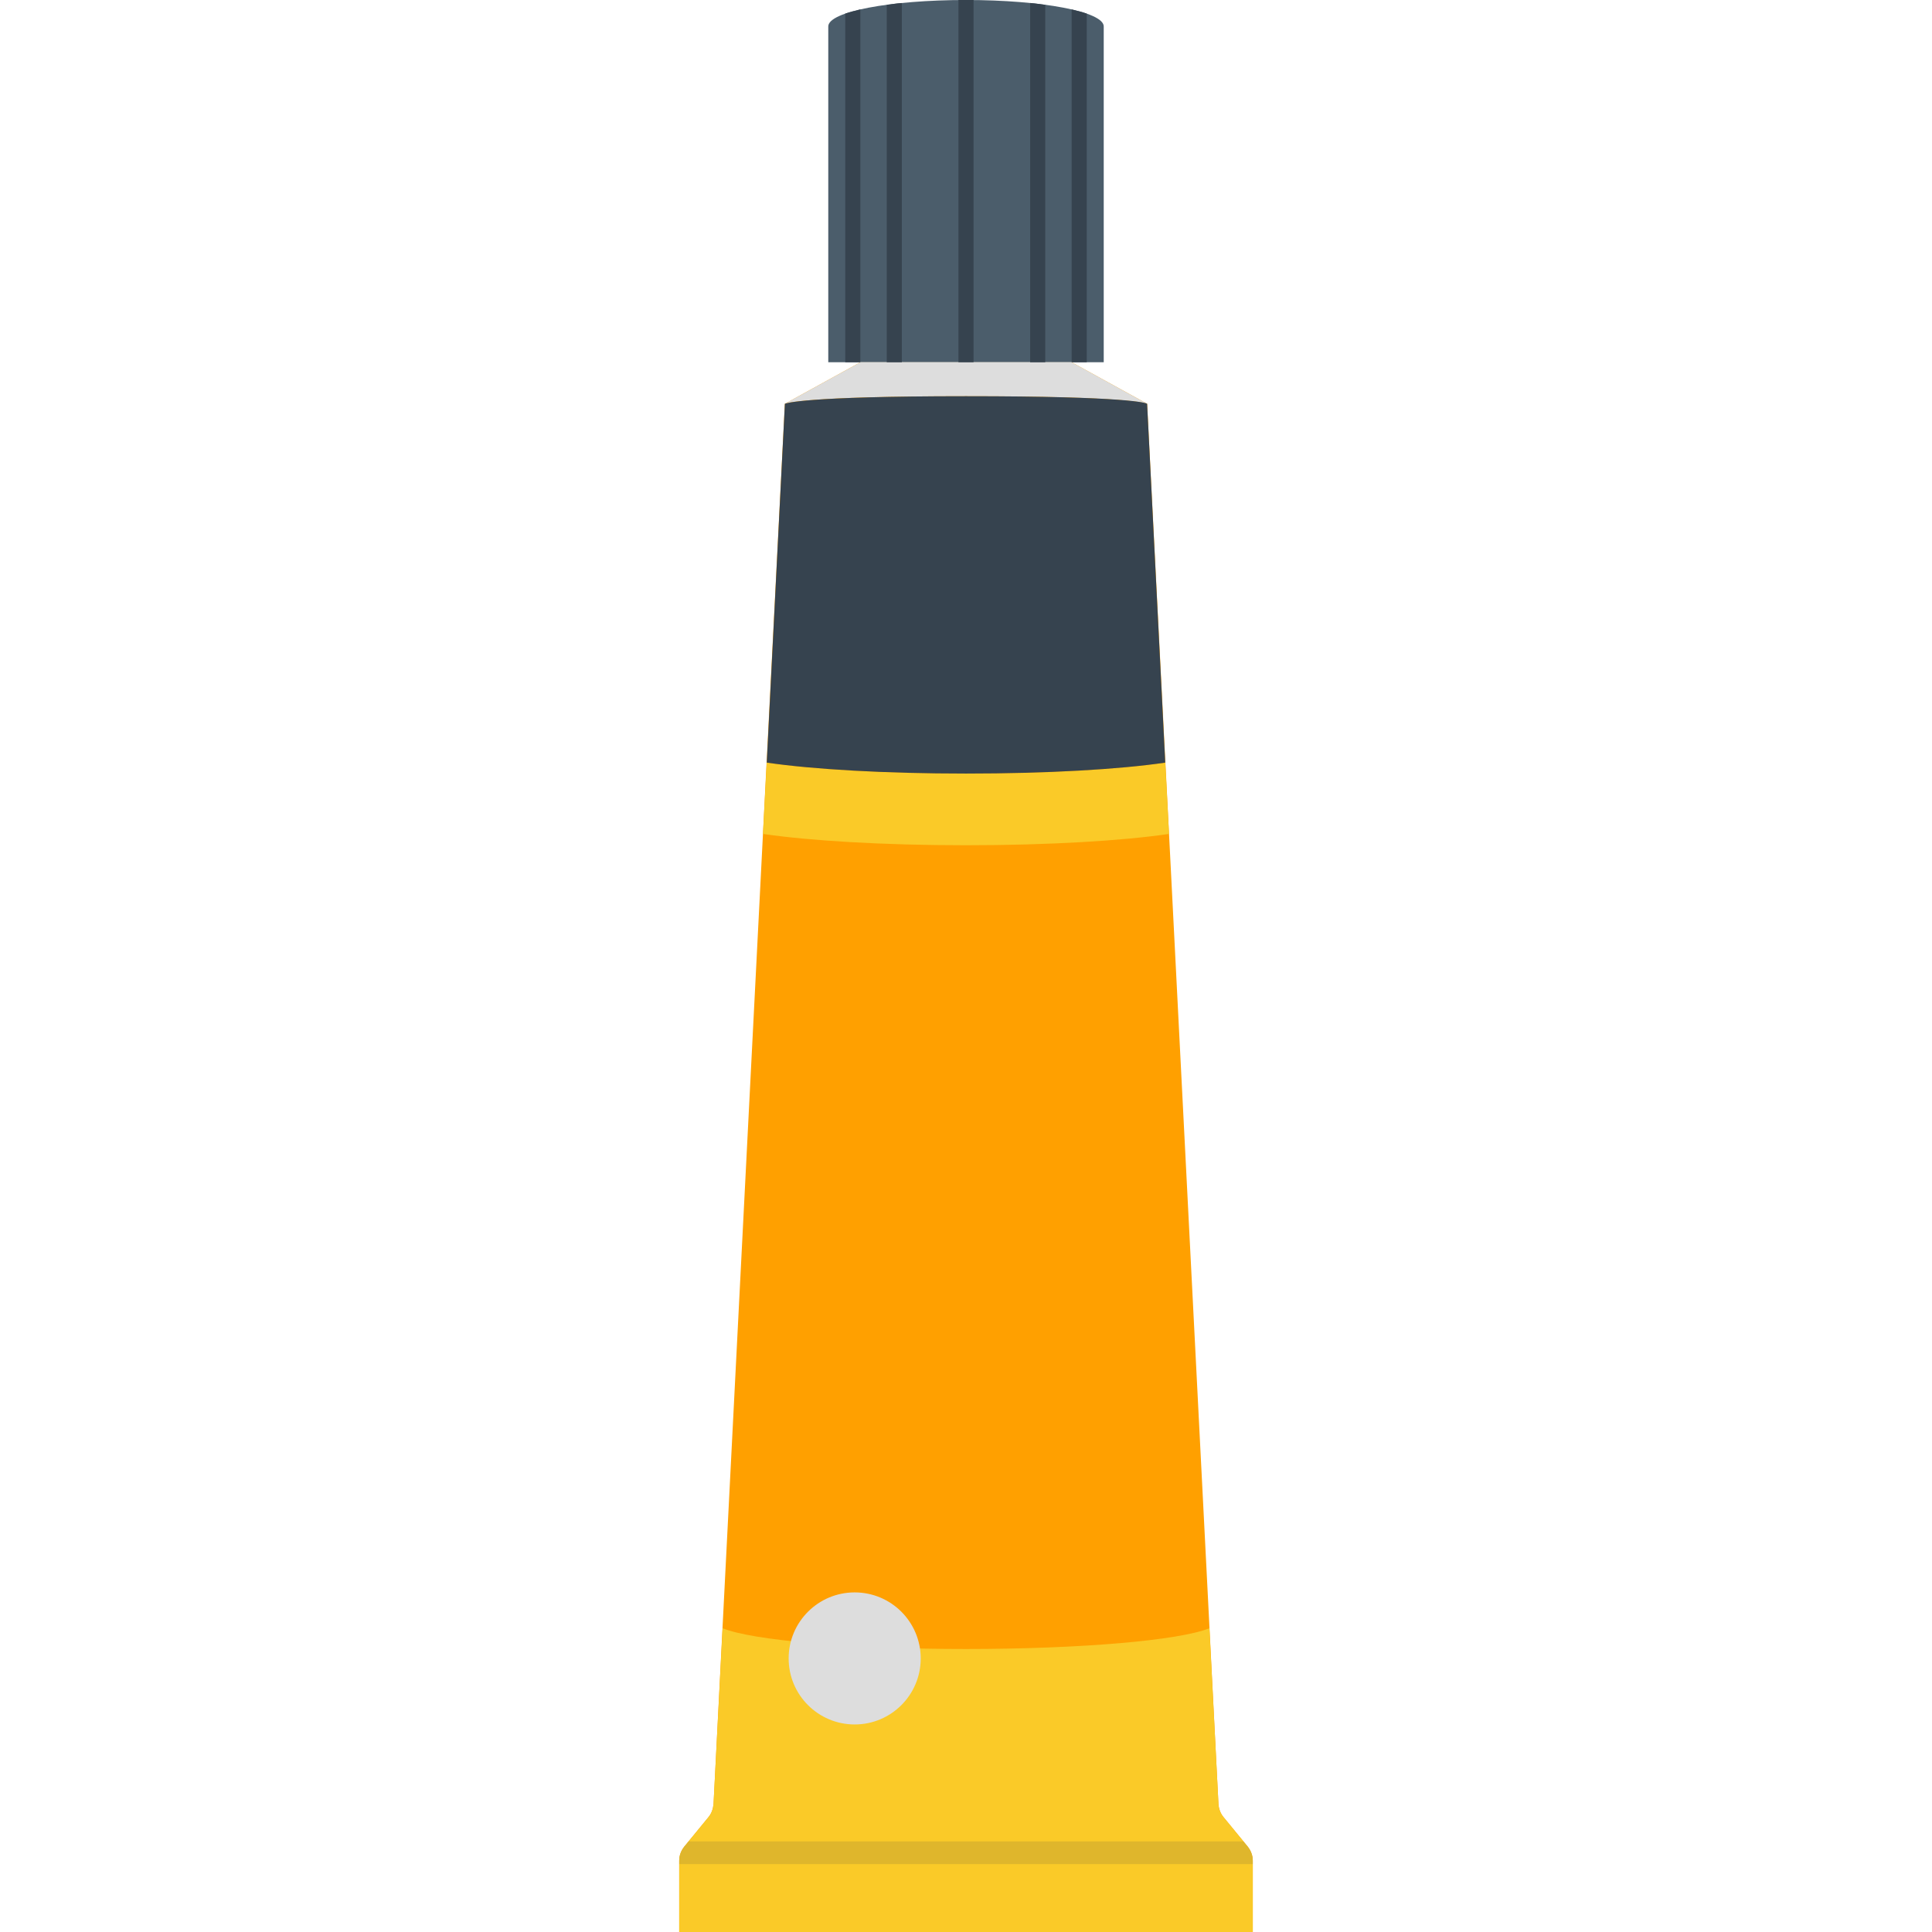
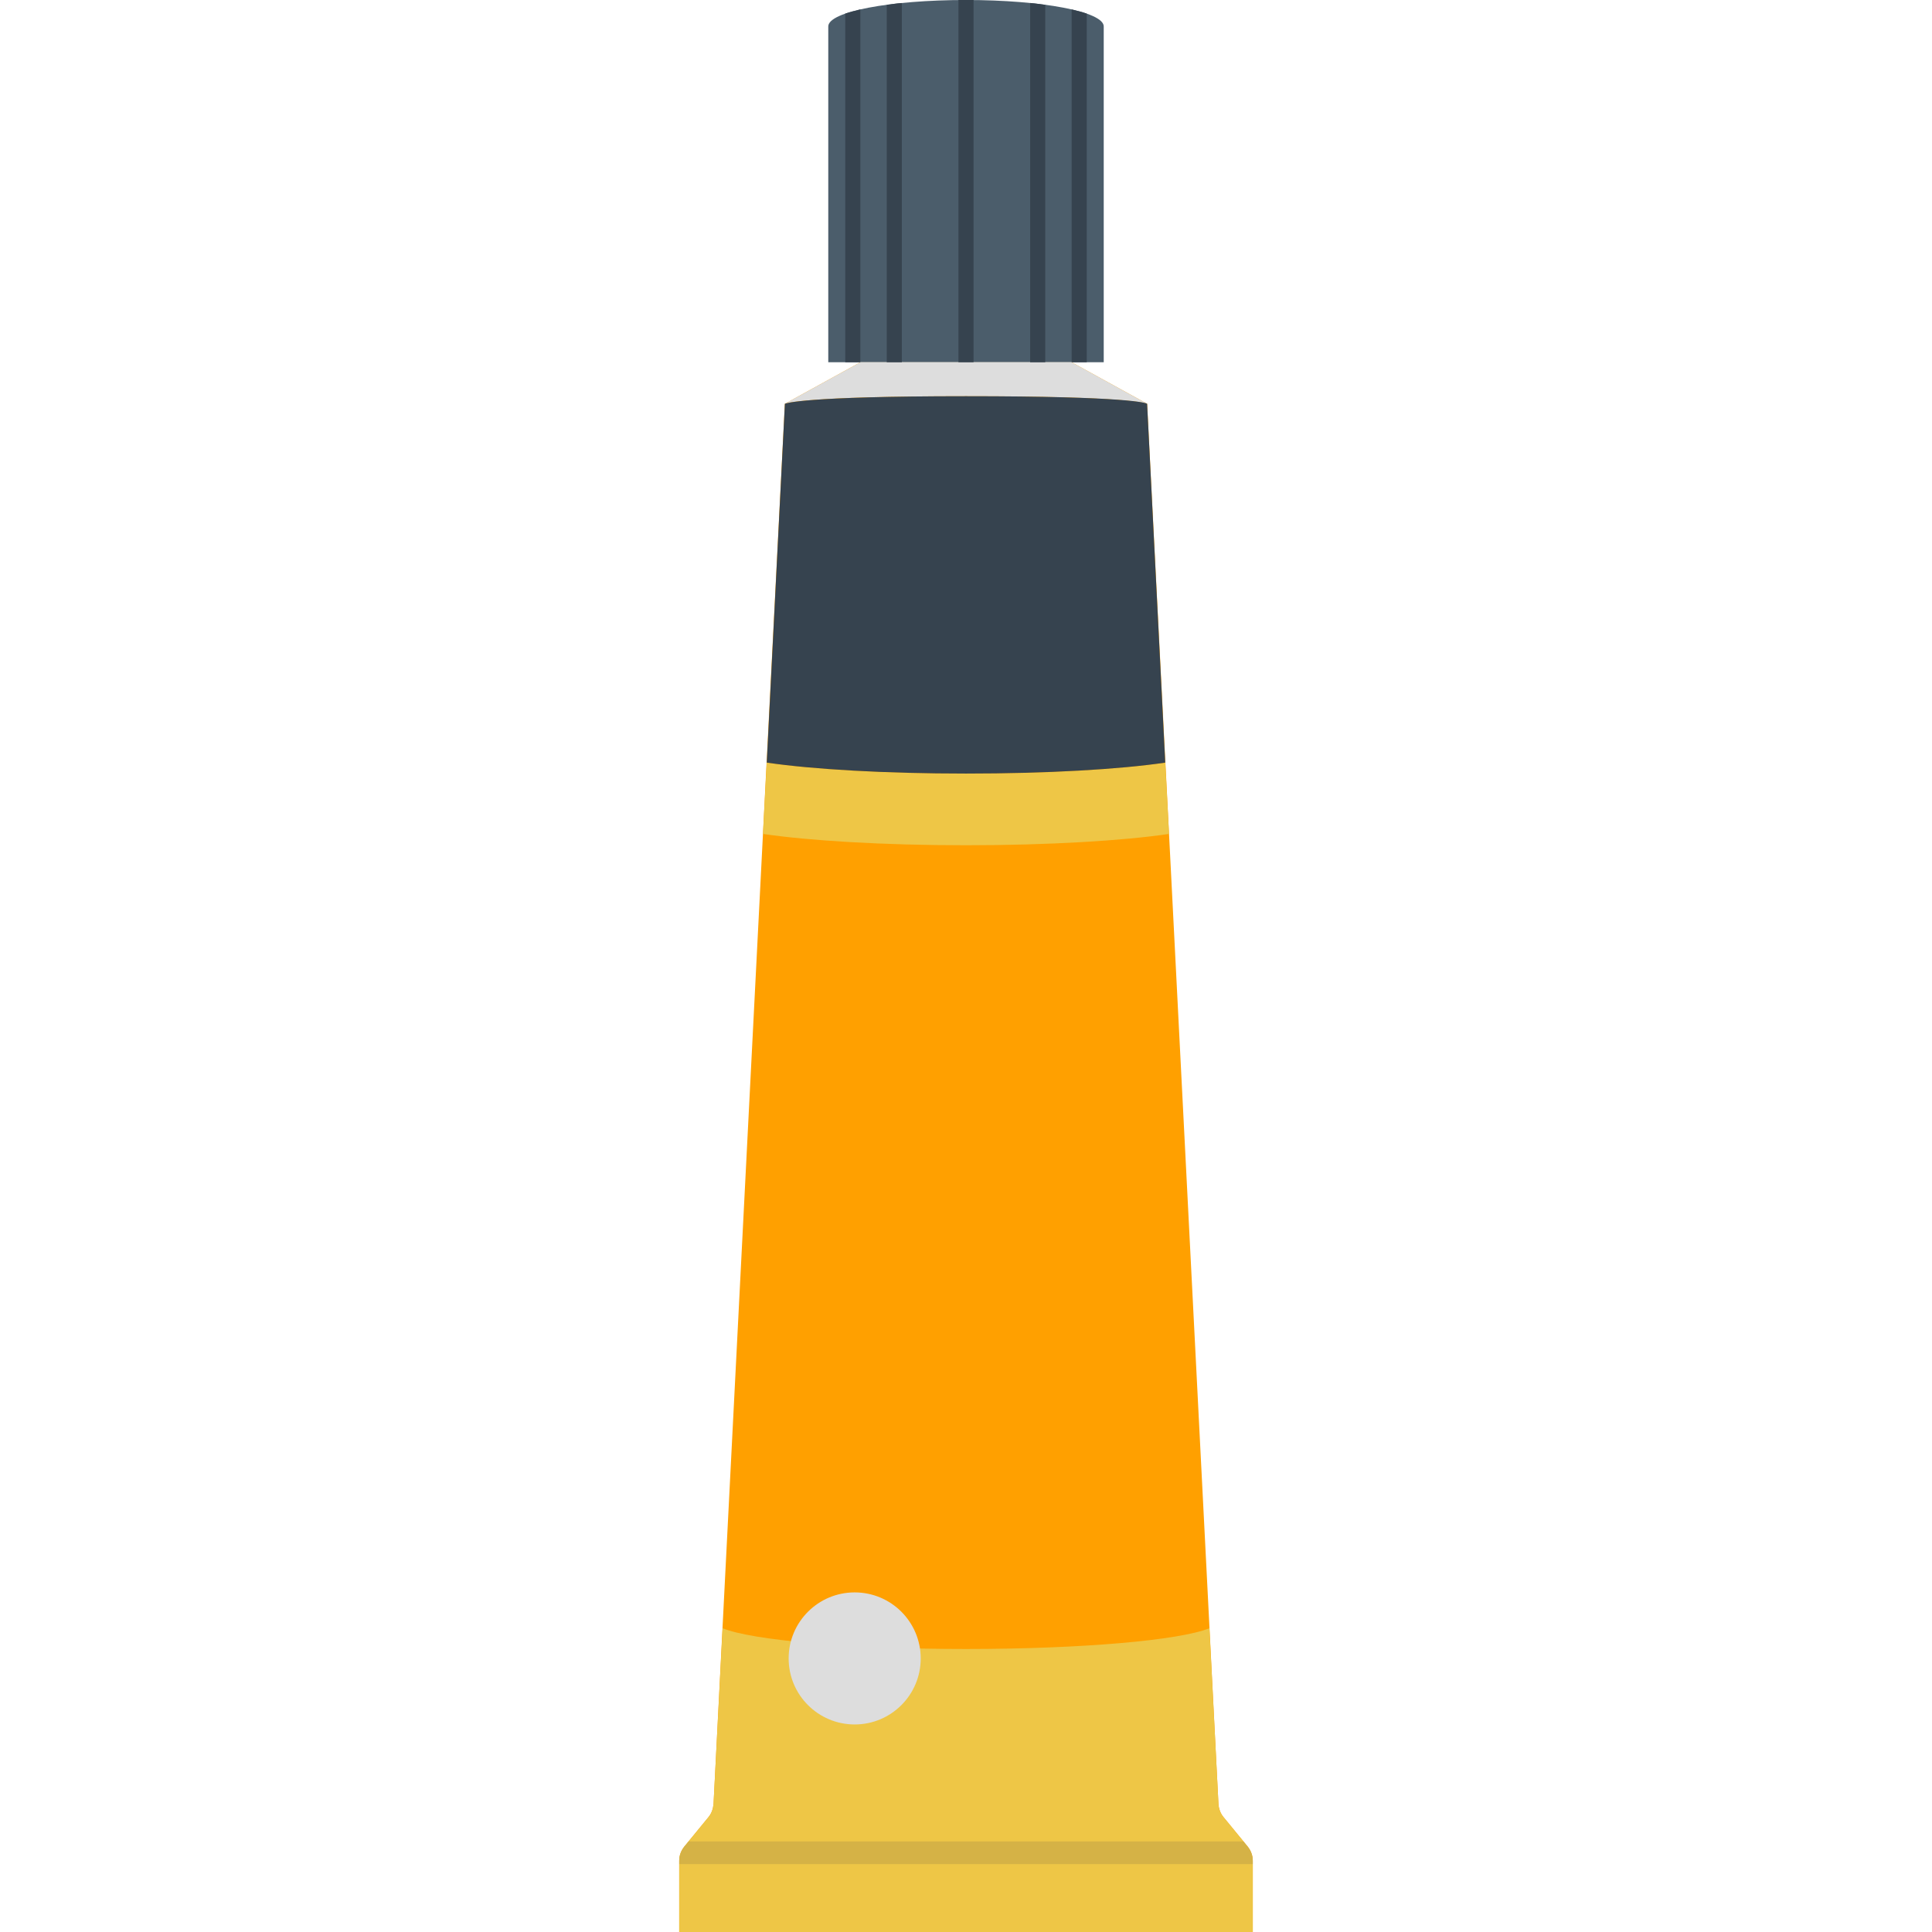
<svg xmlns="http://www.w3.org/2000/svg" version="1.1" x="0" y="0" viewBox="0 0 512 512" xml:space="preserve">
-   <style type="text/css">.st2{fill:#faca28}.st3{fill:#ddd}</style>
+   <style type="text/css">.st2{fill:#eec646}.st3{fill:#ddd}</style>
  <path d="M322.9 478L304 107l-20-11h-56l-20 11-18.9 371c-.1 1.3-.5 2.5-1.3 3.5l-6.4 7.8c-.9 1.1-1.4 2.4-1.4 3.8V512h152v-18.9c0-1.4-.5-2.7-1.4-3.8l-6.4-7.8c-.8-1-1.2-2.2-1.3-3.5z" fill="#ffa000" />
  <path d="M256 0c-20.2 0-36.5 3.1-36.5 7v89h73V7c0-3.9-16.3-7-36.5-7z" fill="#4b5d6b" />
  <path class="st2" d="M330.6 489.3l-6.4-7.8c-.8-1-1.3-2.2-1.3-3.5l-2.4-46.5c-7.9 3.2-33.8 5.5-64.5 5.5s-56.7-2.3-64.5-5.5l-2.4 46.5c-.1 1.3-.5 2.5-1.3 3.5l-6.4 7.8c-.9 1.1-1.4 2.4-1.4 3.8V512h152v-18.9c0-1.3-.5-2.7-1.4-3.8z" />
  <path class="st3" d="M256 105c43.3 0 47.7 1.9 48 2l-20-11h-56l-20 11c.3-.1 4.7-2 48-2z" />
  <path class="st2" d="M256 205c-21.5 0-40.6-1.1-52.8-2.9l-1 18.9c12.2 1.8 31.8 3 53.8 3s41.6-1.2 53.8-3l-1-18.9c-12.2 1.8-31.3 2.9-52.8 2.9z" />
  <path d="M304 107c-.3-.2-4.7-2-48-2s-47.7 1.9-48 2l-4.8 95.1c12.3 1.8 31.4 2.9 52.8 2.9s40.6-1.1 52.8-2.9L304 107zM228 2.5V96h-4V3.6c1.1-.4 2.5-.7 4-1.1zm7-1.2V96h4V.8c-1.4.1-2.7.3-4 .5zm49 1.2V96h4V3.6c-1.1-.4-2.5-.7-4-1.1zM256 0h-2v96h4V0h-2zm17 .8V96h4V1.3c-1.3-.2-2.6-.4-4-.5z" fill="#36434f" />
  <path d="M181.4 489.3c-.9 1.1-1.4 2.4-1.4 3.8v.9h152v-.9c0-1.4-.5-2.7-1.4-3.8l-1.1-1.3h-147l-1.1 1.3z" opacity=".15" fill="#444" />
  <circle class="st3" cx="226.5" cy="439.5" r="17.5" />
</svg>
